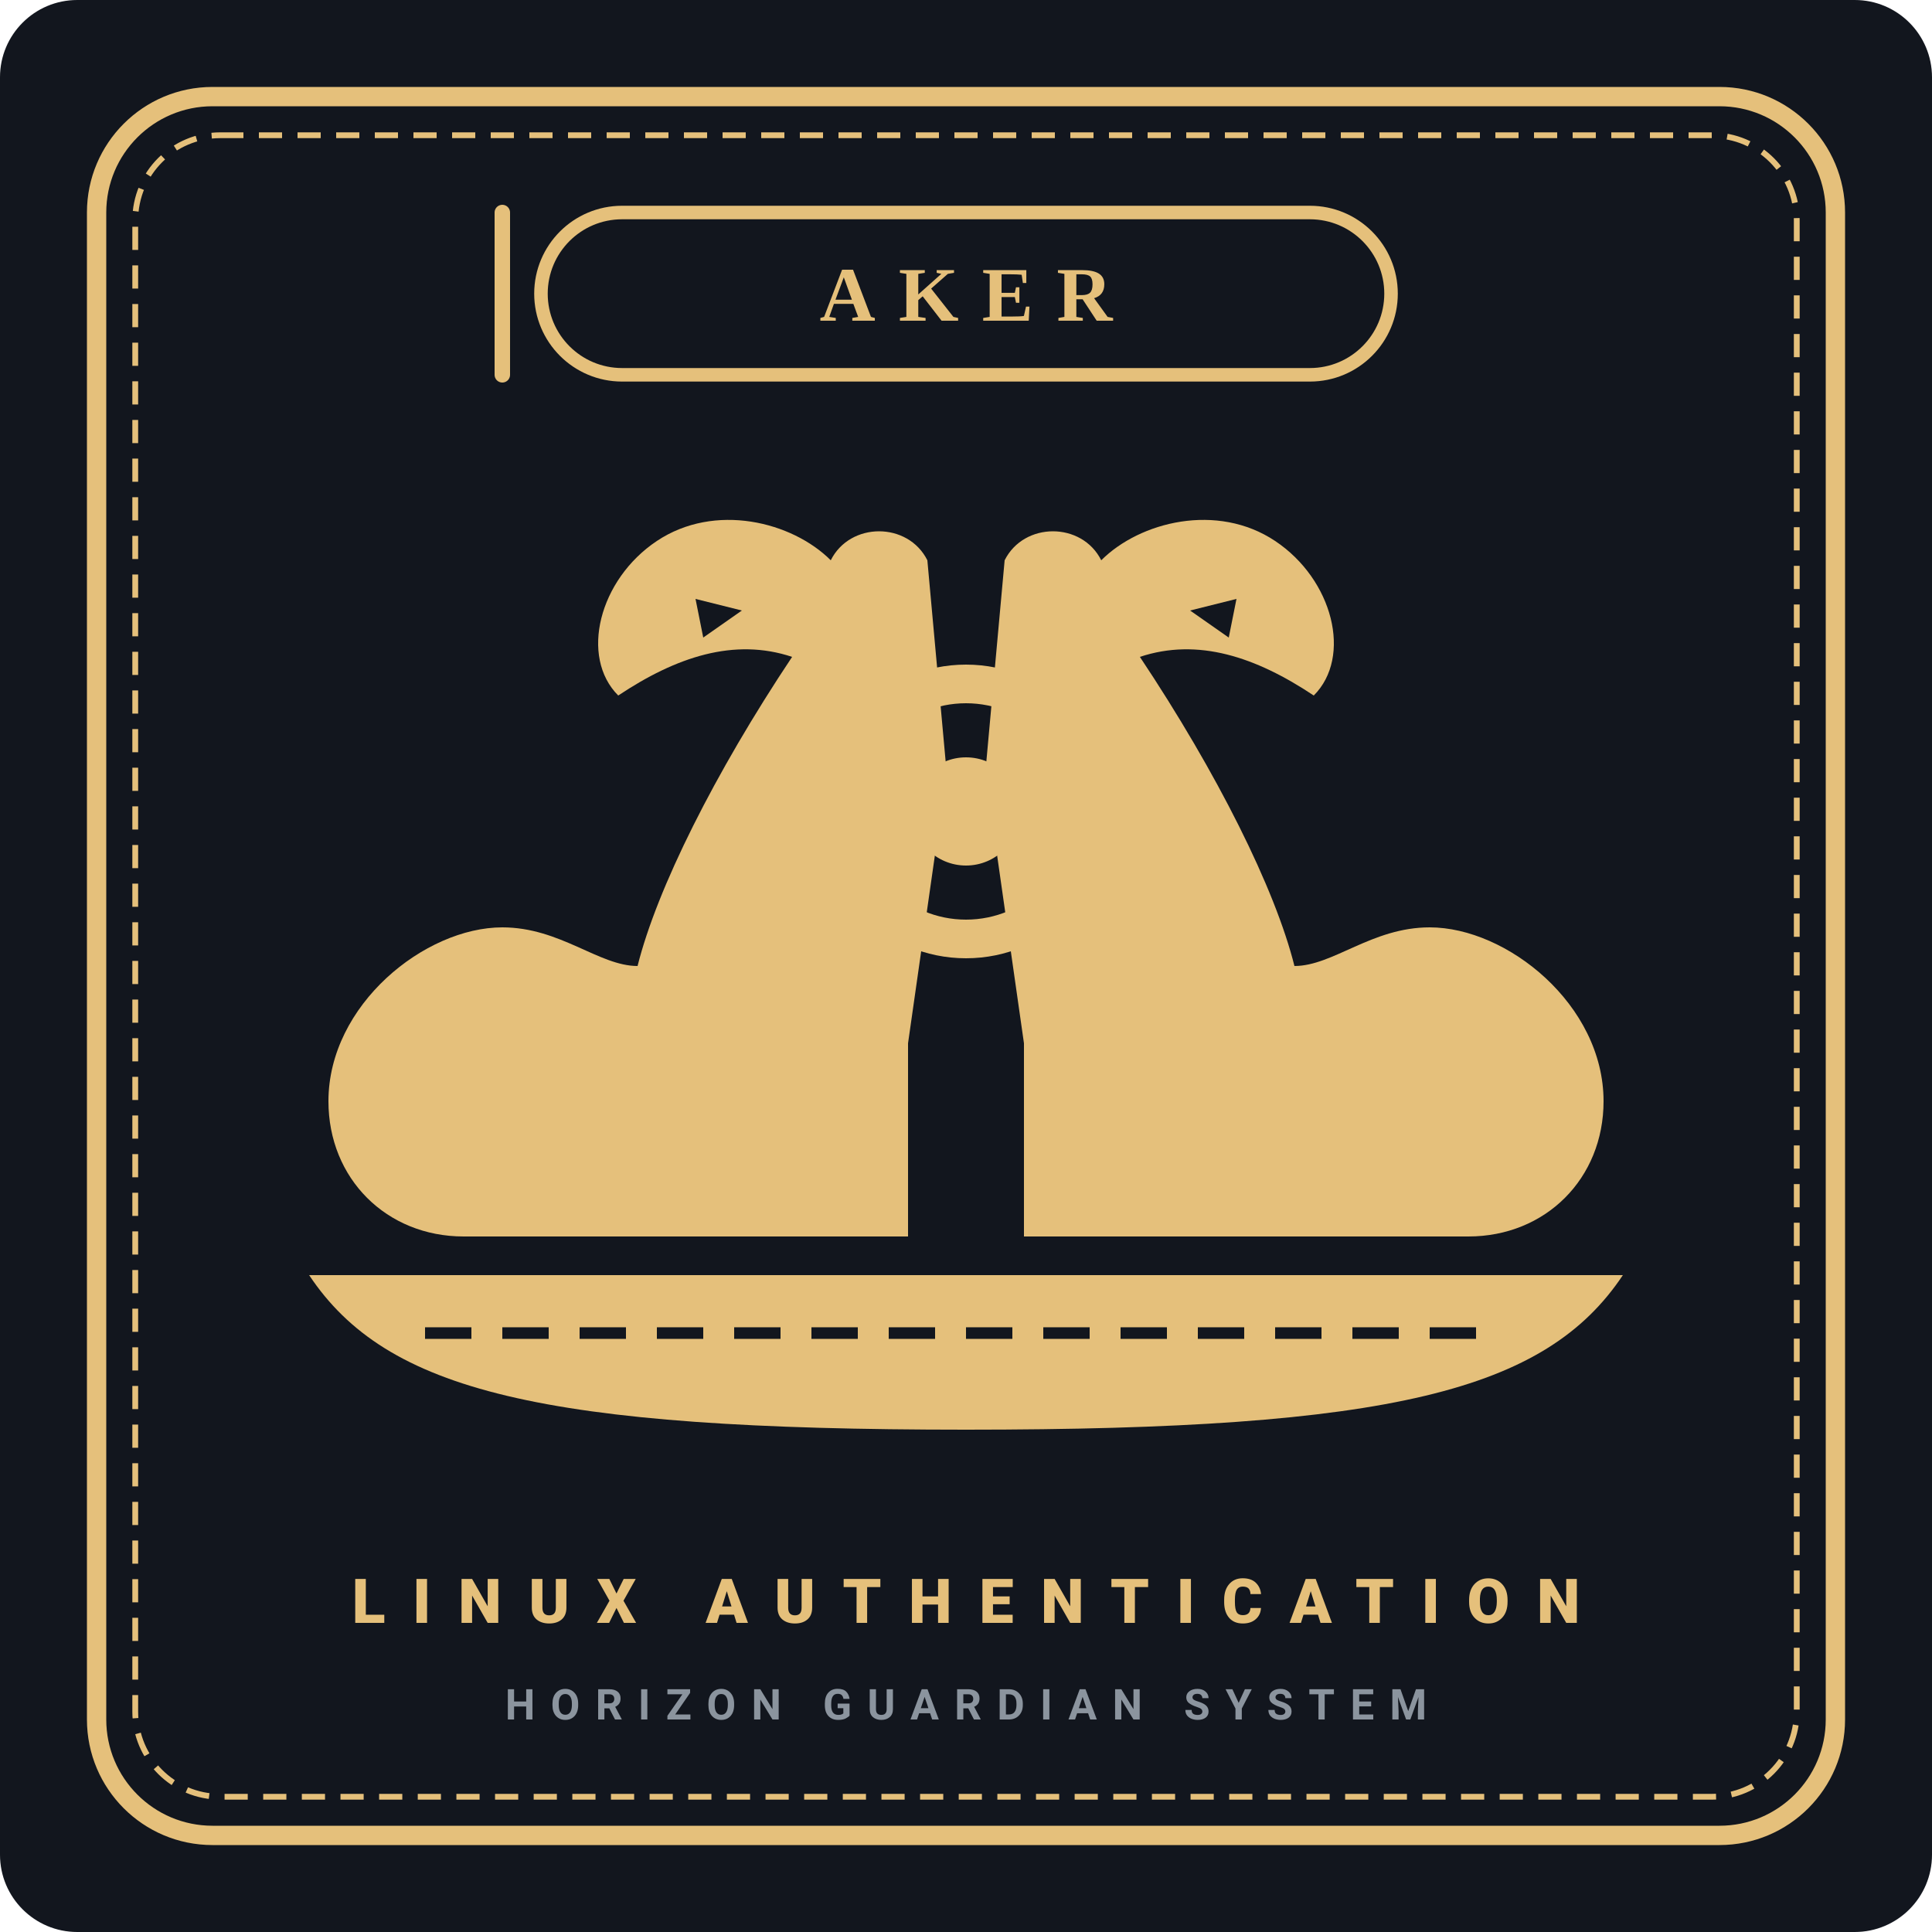
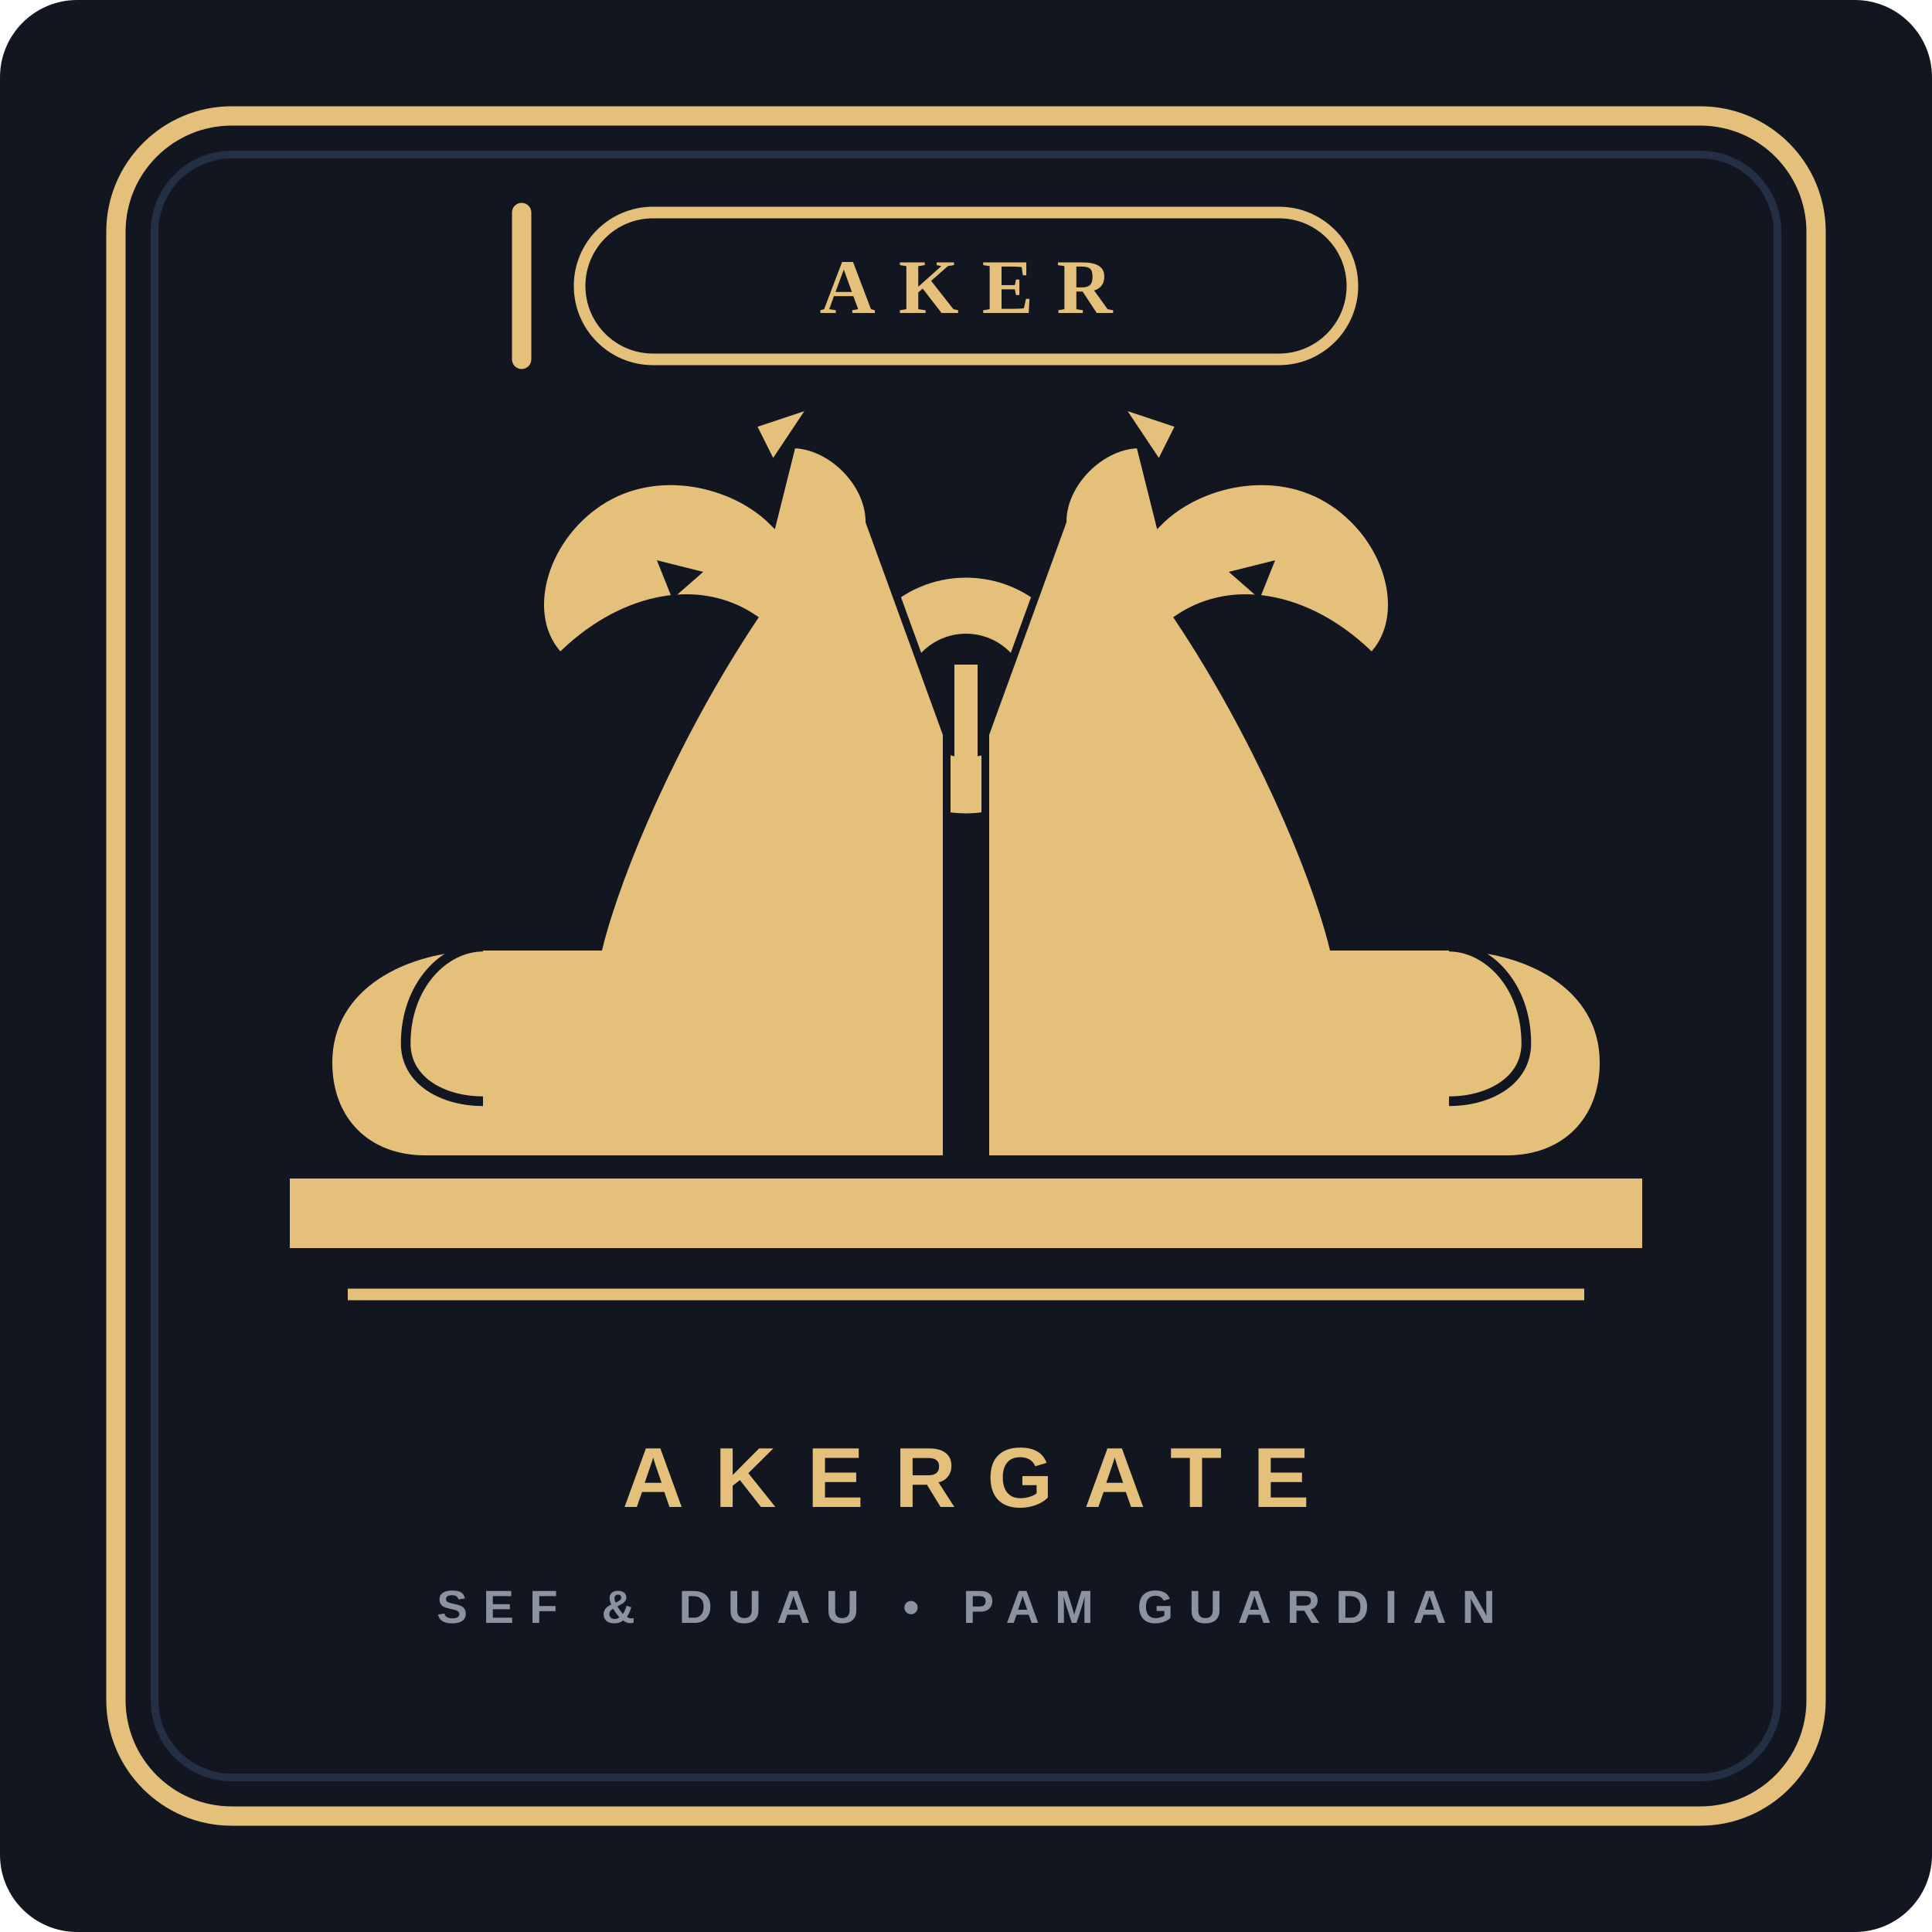
<svg xmlns="http://www.w3.org/2000/svg" viewBox="0 0 500 500" width="100%" height="100%">
-   <rect width="500" height="500" rx="20" fill="#12161E" />
-   <rect x="25" y="25" width="450" height="450" rx="30" fill="none" stroke="#E5C07B" stroke-width="5" />
-   <rect x="35" y="35" width="430" height="430" rx="22" fill="none" stroke="#E5C07B" stroke-width="1.5" stroke-dasharray="6 4" />
-   <path d="M 80,330 L 420,330 C 400,360 360,370 250,370 C 140,370 100,360 80,330 Z" fill="#E5C07B" />
-   <line x1="110" y1="345" x2="390" y2="345" stroke="#12161E" stroke-width="3" stroke-dasharray="12 8" />
-   <circle cx="250" cy="210" r="38" fill="#E5C07B" />
-   <circle cx="250" cy="210" r="28" fill="#12161E" />
-   <circle cx="250" cy="210" r="14" fill="#E5C07B" />
-   <path d="M 235,320 L 120,320 C 100,320 85,305 85,285 C 85,260 110,240 130,240 C 145,240 155,250 165,250 C 170,230 185,200 205,170 C 190,165 175,170 160,180 C 150,170 155,150 170,140 C 185,130 205,135 215,145 C 220,135 235,135 240,145 L 245,200 L 235,270 Z" fill="#E5C07B" />
-   <polygon points="180,155 192,158 182,165" fill="#12161E" />
-   <path d="M 265,320 L 380,320 C 400,320 415,305 415,285 C 415,260 390,240 370,240 C 355,240 345,250 335,250 C 330,230 315,200 295,170 C 310,165 325,170 340,180 C 350,170 345,150 330,140 C 315,130 295,135 285,145 C 280,135 265,135 260,145 L 255,200 L 265,270 Z" fill="#E5C07B" />
-   <polygon points="320,155 308,158 318,165" fill="#12161E" />
-   <rect x="140" y="55" width="220" height="42" rx="21" fill="none" stroke="#E5C07B" stroke-width="3.5" />
-   <line x1="130" y1="55" x2="130" y2="97" stroke="#E5C07B" stroke-width="4" stroke-linecap="round" />
-   <text x="250" y="83" font-family="'Times New Roman', serif" font-size="20" font-weight="bold" letter-spacing="6" fill="#E5C07B" text-anchor="middle">AKER</text>
-   <text x="250" y="420" font-family="'Segoe UI', Roboto, sans-serif" font-size="16" font-weight="900" letter-spacing="7" fill="#E5C07B" text-anchor="middle">LINUX AUTHENTICATION</text>
-   <text x="250" y="445" font-family="'Segoe UI', Roboto, sans-serif" font-size="11" font-weight="600" letter-spacing="4" fill="#8B949E" text-anchor="middle">HORIZON GUARDIAN SYSTEM</text>
+   <rect width="500" height="500" rx="20" fill="#111620" />
+   <rect x="30" y="30" width="440" height="440" rx="30" fill="none" stroke="#E5C07B" stroke-width="5" />
+   <rect x="40" y="40" width="420" height="420" rx="20" fill="none" stroke="#232F42" stroke-width="2" />
+   <rect x="150" y="55" width="200" height="38" rx="19" fill="#111620" stroke="#E5C07B" stroke-width="3" />
+   <line x1="135" y1="55" x2="135" y2="93" stroke="#E5C07B" stroke-width="5" stroke-linecap="round" />
+   <text x="250" y="81" font-family="'Times New Roman', serif" font-size="20" font-weight="bold" letter-spacing="6" fill="#E5C07B" text-anchor="middle">AKER</text>
+   <circle cx="250" cy="180" r="32" fill="#E5C07B" stroke="#111620" stroke-width="3" />
+   <circle cx="250" cy="180" r="16" fill="#111620" />
+   <rect x="247" y="172" width="6" height="30" fill="#E5C07B" />
+   <path d="M 245,300 L 110,300 C 95,300 85,290 85,275 C 85,255 105,245 125,245 L 155,245 C 160,225 175,190 195,160 C 180,150 160,155 145,170 C 135,160 140,140 155,130 C 170,120 190,125 200,135 L 205,115 C 215,115 225,125 225,135 L 245,190 Z" fill="#E5C07B" stroke="#111620" stroke-width="2" />
+   <polygon points="170,145 182,148 174,155" fill="#111620" />
+   <path d="M 125,245 C 115,245 105,255 105,270 C 105,280 115,285 125,285" fill="none" stroke="#111620" stroke-width="2.5" />
+   <polygon points="200,120 210,105 195,110" fill="#E5C07B" stroke="#111620" stroke-width="1.5" />
+   <path d="M 255,300 L 390,300 C 405,300 415,290 415,275 C 415,255 395,245 375,245 L 345,245 C 340,225 325,190 305,160 C 320,150 340,155 355,170 C 365,160 360,140 345,130 C 330,120 310,125 300,135 L 295,115 C 285,115 275,125 275,135 L 255,190 Z" fill="#E5C07B" stroke="#111620" stroke-width="2" />
+   <polygon points="330,145 318,148 326,155" fill="#111620" />
+   <path d="M 375,245 C 385,245 395,255 395,270 C 395,280 385,285 375,285" fill="none" stroke="#111620" stroke-width="2.5" />
+   <polygon points="300,120 290,105 305,110" fill="#E5C07B" stroke="#111620" stroke-width="1.5" />
+   <rect x="75" y="305" width="350" height="18" fill="#E5C07B" />
+   <line x1="90" y1="335" x2="410" y2="335" stroke="#E5C07B" stroke-width="3" />
+   <text x="250" y="390" font-family="'Segoe UI', Arial, sans-serif" font-size="22" font-weight="900" letter-spacing="8" fill="#E5C07B" text-anchor="middle">AKERGATE</text>
+   <text x="250" y="420" font-family="'Segoe UI', Arial, sans-serif" font-size="12" font-weight="600" letter-spacing="4" fill="#8B949E" text-anchor="middle">SEF &amp; DUAU • PAM GUARDIAN</text>
</svg>
